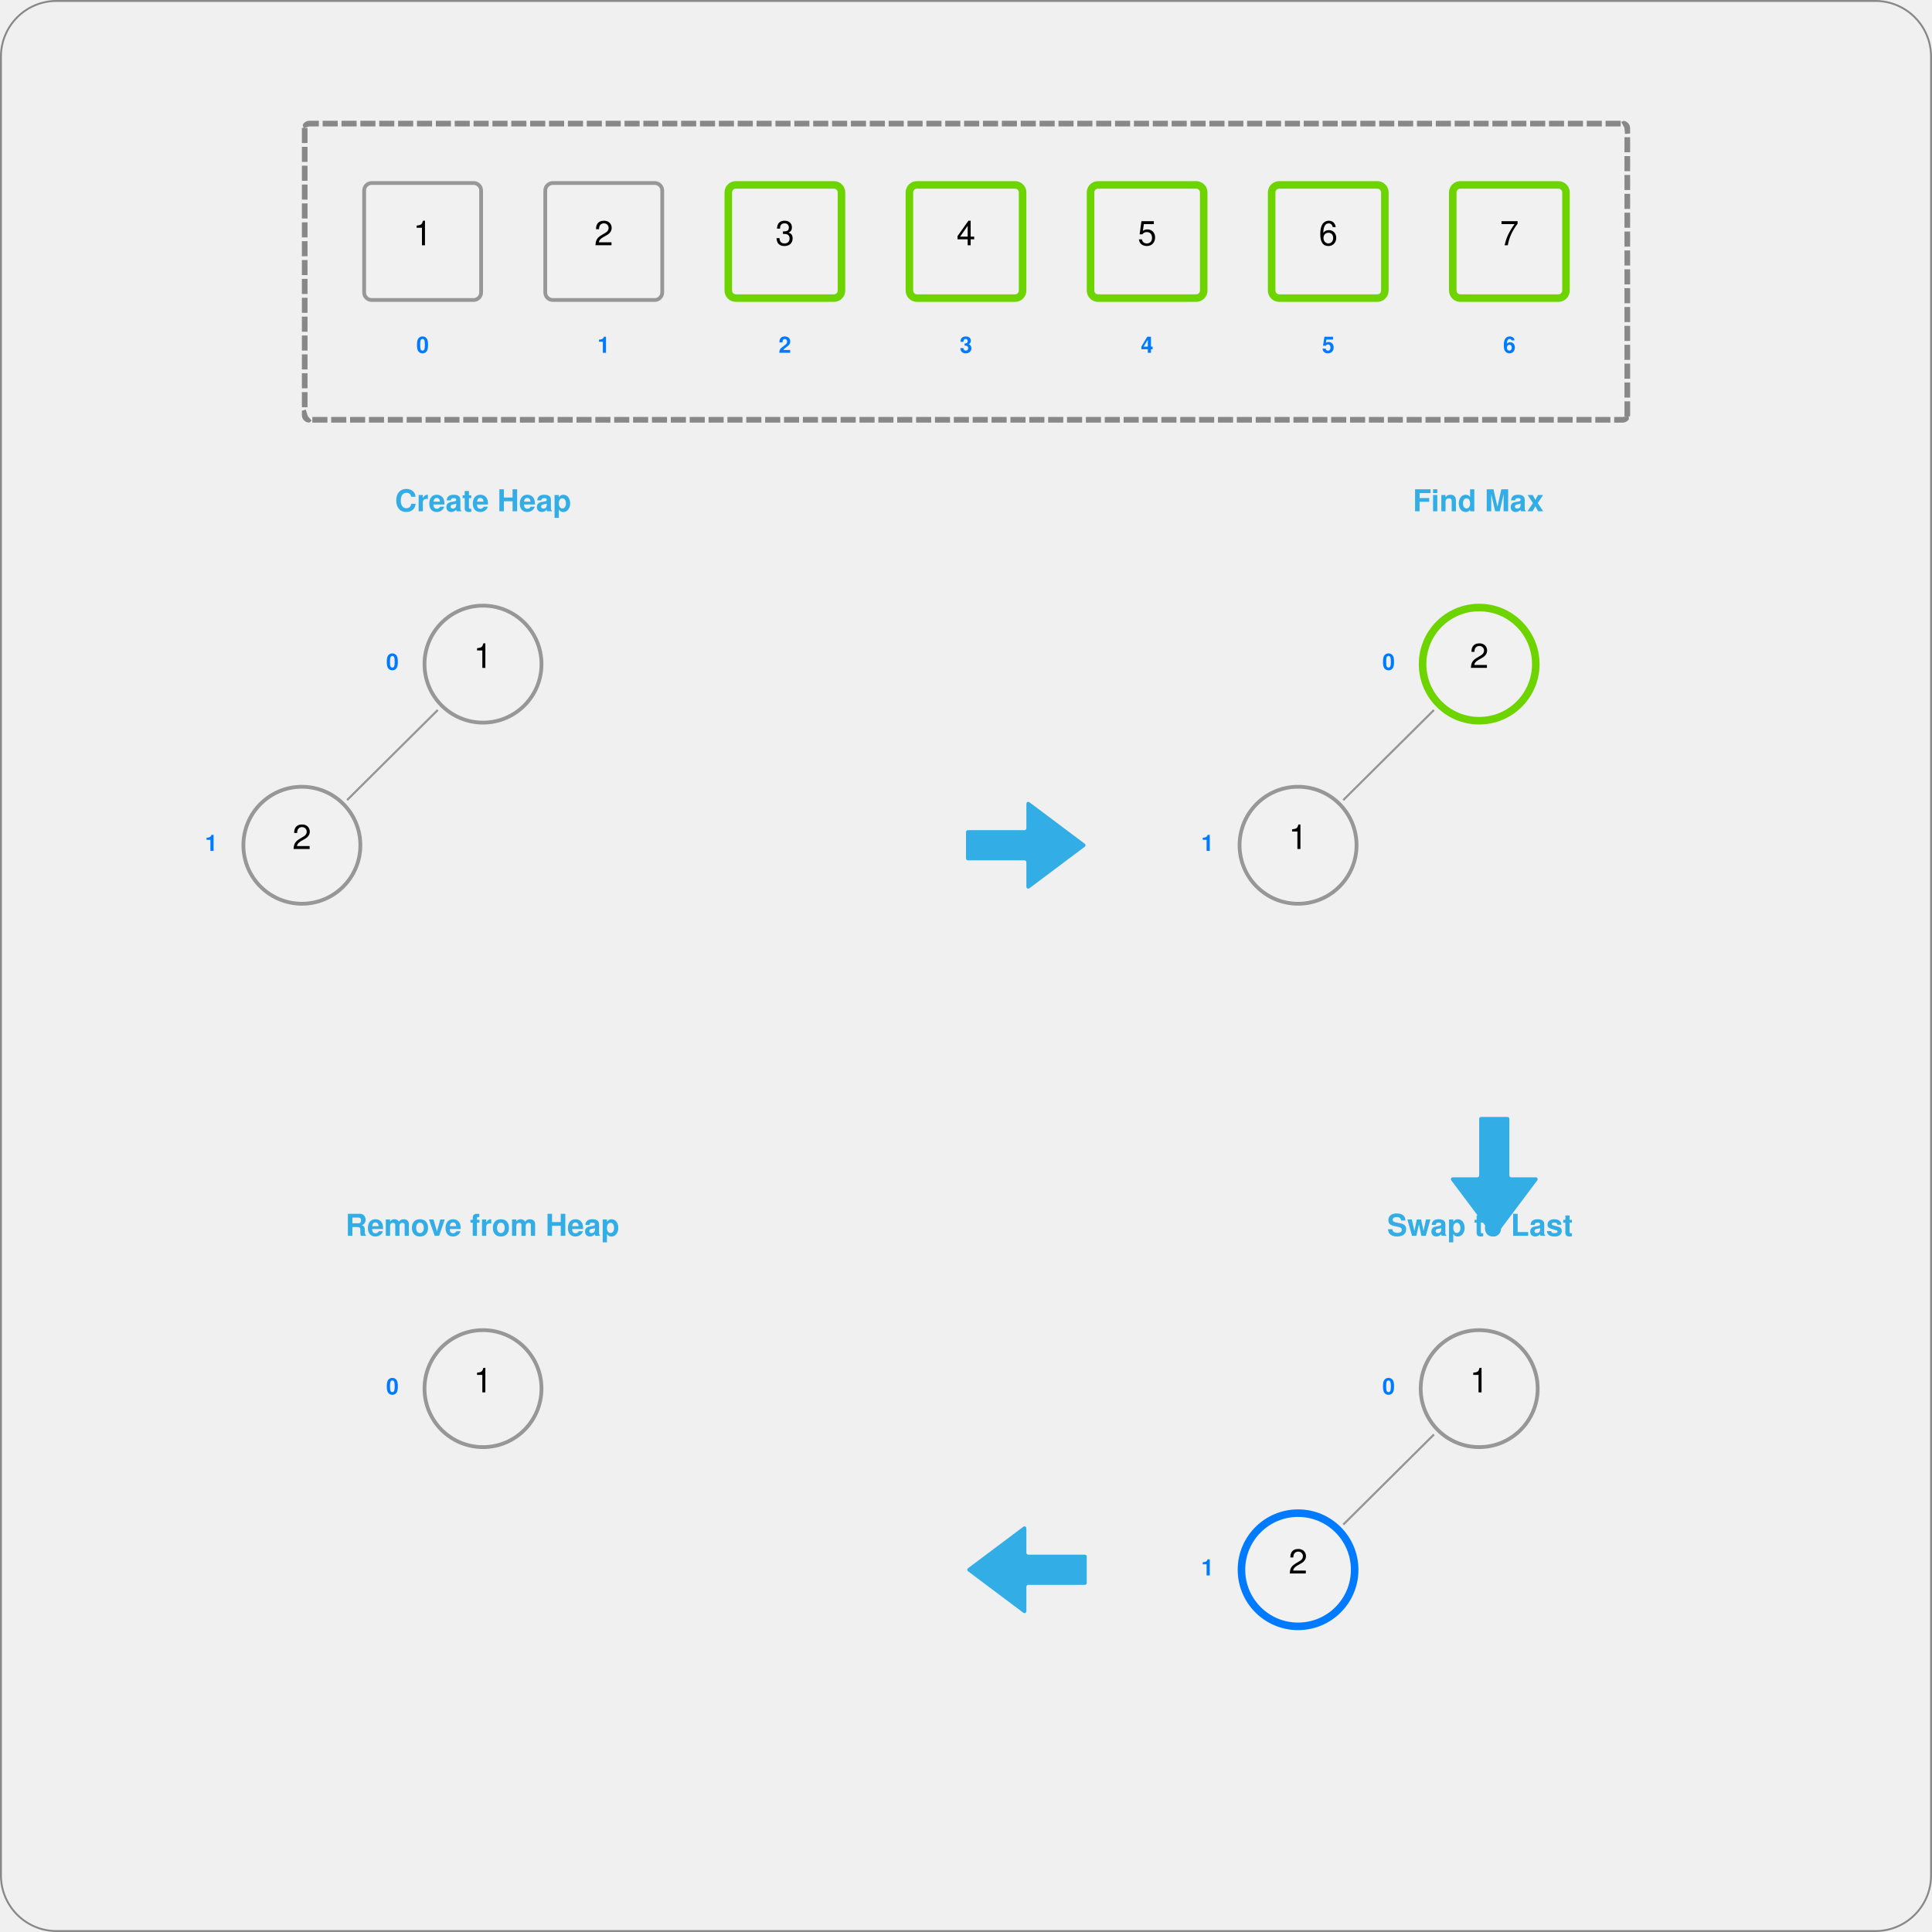
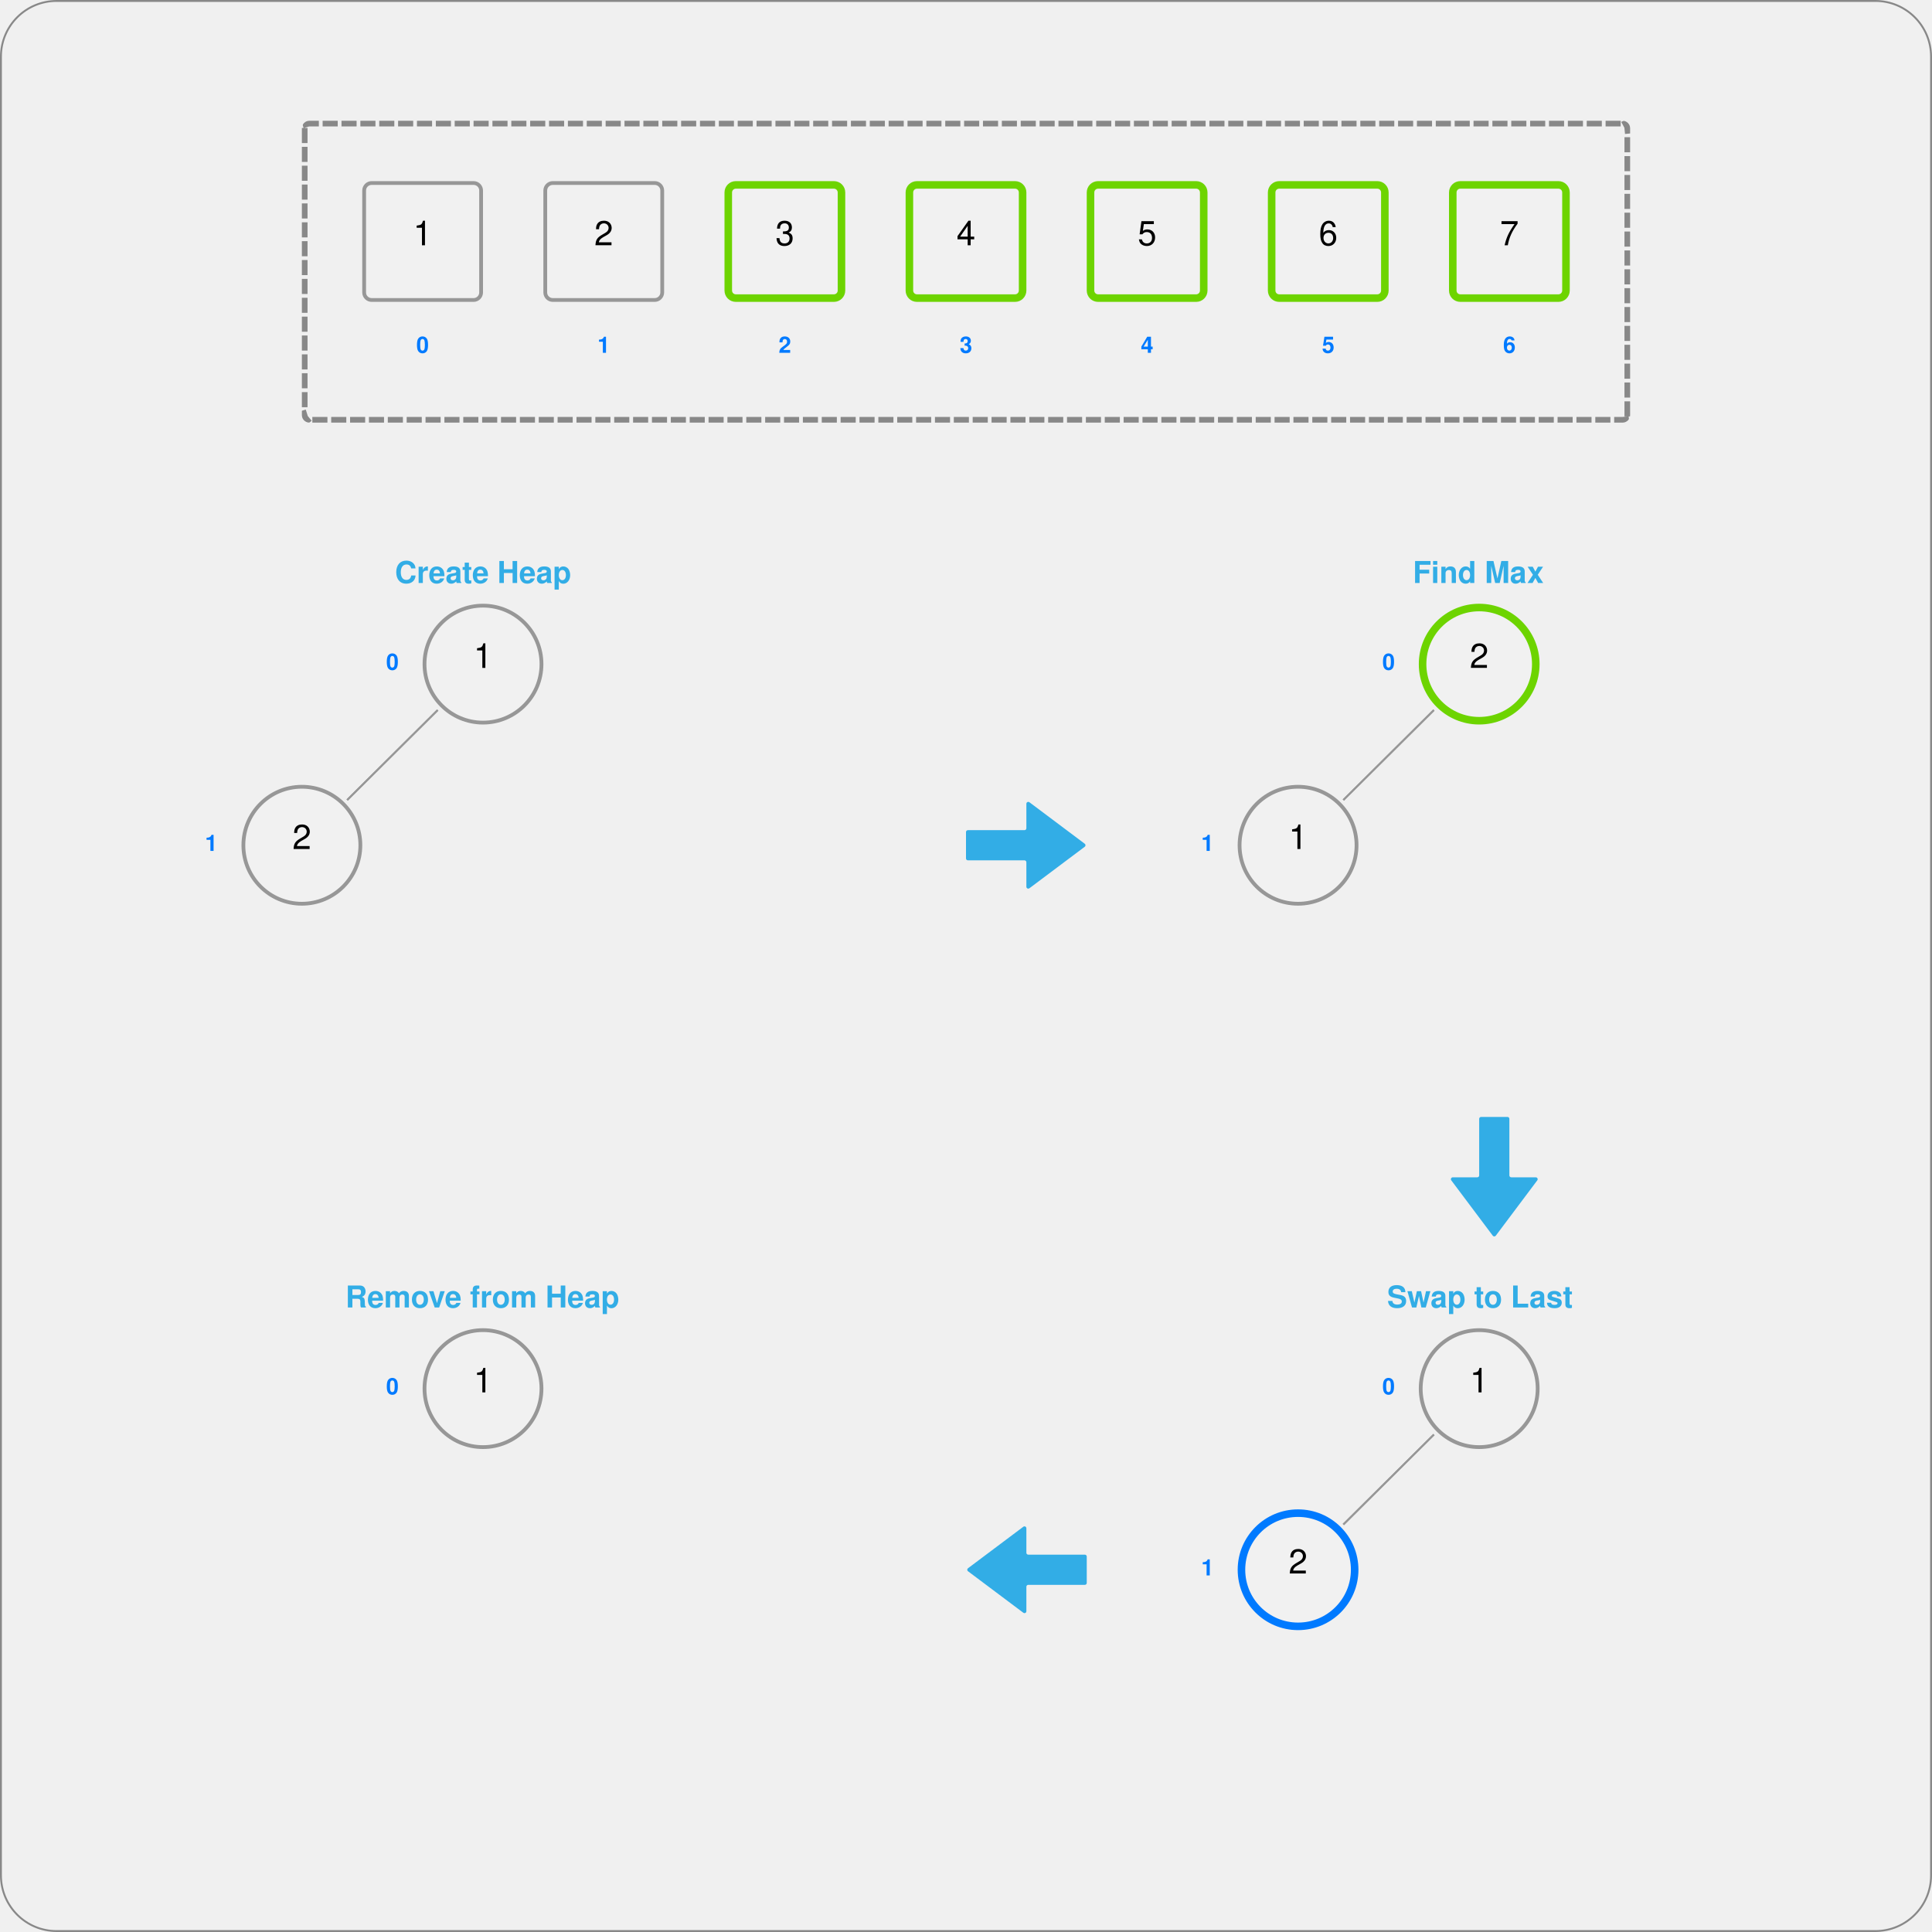
<svg xmlns="http://www.w3.org/2000/svg" xmlns:xlink="http://www.w3.org/1999/xlink" width="1024px" height="1024px" viewBox="0 0 1024 1024" version="1.1">
  <defs>
    <path d="M30,0 L994,0 C1010.569,-3.55271368e-15 1024,13.431 1024,30 L1024,994 C1024,1010.569 1010.569,1024 994,1024 L30,1024 C13.431,1024 0,1010.569 0,994 L0,30 C-3.55271368e-15,13.431 13.431,3.55271368e-15 30,0 Z" id="path-1" />
    <rect id="path-2" x="160" y="64" width="704" height="160" rx="4" />
    <mask id="mask-3" maskContentUnits="userSpaceOnUse" maskUnits="objectBoundingBox" x="0" y="0" width="704" height="160" fill="white">
      <use xlink:href="#path-2" />
    </mask>
    <path d="M0,0 L64,0 L64,64 L0,64 L0,0 Z" id="path-4" />
    <path d="M0,0 L64,0 L64,64 L0,64 L0,0 Z" id="path-5" />
    <path d="M0,0 L64,0 L64,64 L0,64 L0,0 Z" id="path-6" />
    <path d="M0,0 L64,0 L64,64 L0,64 L0,0 Z" id="path-7" />
    <path d="M0,0 L64,0 L64,64 L0,64 L0,0 Z" id="path-8" />
    <path d="M0,0 L64,0 L64,64 L0,64 L0,0 Z" id="path-9" />
    <path d="M0,0 L64,0 L64,64 L0,64 L0,0 Z" id="path-10" />
    <path d="M0,0 L64,0 L64,64 L0,64 L0,0 Z" id="path-11" />
    <path d="M0,0 L64,0 L64,64 L0,64 L0,0 Z" id="path-12" />
    <path d="M0,0 L64,0 L64,64 L0,64 L0,0 Z" id="path-13" />
    <path d="M0,0 L64,0 L64,64 L0,64 L0,0 Z" id="path-14" />
    <path d="M0,0 L64,0 L64,64 L0,64 L0,0 Z" id="path-15" />
    <path d="M0,0 L64,0 L64,64 L0,64 L0,0 Z" id="path-16" />
    <path d="M0,0 L64,0 L64,64 L0,64 L0,0 Z" id="path-17" />
  </defs>
  <g id="HeapSort-06" stroke="none" fill="none" xlink:href="#path-1">
    <path stroke="#888888" stroke-width="1" d="M994,0.5 C1002.146,0.5 1009.521,3.802 1014.86,9.14 C1020.198,14.479 1023.5,21.854 1023.5,30 L1023.5,994 C1023.5,1002.146 1020.198,1009.521 1014.86,1014.86 C1009.521,1020.198 1002.146,1023.5 994,1023.5 L30,1023.5 C21.854,1023.5 14.479,1020.198 9.14,1014.86 C3.802,1009.521 0.5,1002.146 0.5,994 L0.5,30 C0.5,21.854 3.802,14.479 9.14,9.14 C14.479,3.802 21.854,0.5 30,0.5 L994,0.5 Z" stroke-linejoin="square" />
    <use id="Rectangle" stroke="#888888" mask="url(#mask-3)" stroke-width="6" stroke-linecap="square" stroke-dasharray="2,8" xlink:href="#path-2" />
    <g id="cell" transform="translate(288, 96)" xlink:href="#path-4">
      <rect id="Rectangle" stroke="#979797" stroke-width="2" fill="#F1F1F1" fill-rule="evenodd" x="1" y="1" width="62" height="62" rx="4" />
      <text id="number" font-family="Helvetica" font-size="18" font-weight="normal" fill="#000000">
        <tspan x="26.995" y="34">2</tspan>
      </text>
    </g>
    <g id="cell" transform="translate(192, 96)" xlink:href="#path-5">
      <rect id="Rectangle" stroke="#979797" stroke-width="2" fill="#F1F1F1" fill-rule="evenodd" x="1" y="1" width="62" height="62" rx="4" />
      <text id="number" font-family="Helvetica" font-size="18" font-weight="normal" fill="#000000">
        <tspan x="26.995" y="34">1</tspan>
      </text>
    </g>
    <g id="cell" transform="translate(384, 96)" xlink:href="#path-6">
      <rect id="Rectangle" stroke="#6DD400" stroke-width="4" fill="#F1F1F1" fill-rule="evenodd" x="2" y="2" width="60" height="60" rx="4" />
      <text id="number" font-family="Helvetica" font-size="18" font-weight="normal" fill="#000000">
        <tspan x="26.995" y="34">3</tspan>
      </text>
    </g>
    <g id="cell" transform="translate(480, 96)" xlink:href="#path-7">
      <rect id="Rectangle" stroke="#6DD400" stroke-width="4" fill="#F1F1F1" fill-rule="evenodd" x="2" y="2" width="60" height="60" rx="4" />
      <text id="number" font-family="Helvetica" font-size="18" font-weight="normal" fill="#000000">
        <tspan x="26.995" y="34">4</tspan>
      </text>
    </g>
    <g id="cell" transform="translate(576, 96)" xlink:href="#path-8">
      <rect id="Rectangle" stroke="#6DD400" stroke-width="4" fill="#F1F1F1" fill-rule="evenodd" x="2" y="2" width="60" height="60" rx="4" />
      <text id="number" font-family="Helvetica" font-size="18" font-weight="normal" fill="#000000">
        <tspan x="26.995" y="34">5</tspan>
      </text>
    </g>
    <g id="cell" transform="translate(672, 96)" xlink:href="#path-9">
      <rect id="Rectangle" stroke="#6DD400" stroke-width="4" fill="#F1F1F1" fill-rule="evenodd" x="2" y="2" width="60" height="60" rx="4" />
      <text id="number" font-family="Helvetica" font-size="18" font-weight="normal" fill="#000000">
        <tspan x="26.995" y="34">6</tspan>
      </text>
    </g>
    <g id="cell" transform="translate(768, 96)" xlink:href="#path-10">
      <rect id="Rectangle" stroke="#6DD400" stroke-width="4" fill="#F1F1F1" fill-rule="evenodd" x="2" y="2" width="60" height="60" rx="4" />
      <text id="number" font-family="Helvetica" font-size="18" font-weight="normal" fill="#000000">
        <tspan x="26.995" y="34">7</tspan>
      </text>
    </g>
    <text id="0" font-family="Helvetica-Bold, Helvetica" font-size="12" font-weight="bold" fill="#007AFF">
      <tspan x="220.663" y="187">0</tspan>
    </text>
    <text id="0" font-family="Helvetica-Bold, Helvetica" font-size="12" font-weight="bold" fill="#007AFF">
      <tspan x="204.663" y="355">0</tspan>
    </text>
    <text id="1" font-family="Helvetica-Bold, Helvetica" font-size="12" font-weight="bold" fill="#007AFF">
      <tspan x="108.663" y="451">1</tspan>
    </text>
    <text id="1" font-family="Helvetica-Bold, Helvetica" font-size="12" font-weight="bold" fill="#007AFF">
      <tspan x="316.663" y="187">1</tspan>
    </text>
    <text id="2" font-family="Helvetica-Bold, Helvetica" font-size="12" font-weight="bold" fill="#007AFF">
      <tspan x="412.663" y="187">2</tspan>
    </text>
    <text id="3" font-family="Helvetica-Bold, Helvetica" font-size="12" font-weight="bold" fill="#007AFF">
      <tspan x="508.663" y="187">3</tspan>
    </text>
    <text id="4" font-family="Helvetica-Bold, Helvetica" font-size="12" font-weight="bold" fill="#007AFF">
      <tspan x="604.663" y="187">4</tspan>
    </text>
    <text id="6" font-family="Helvetica-Bold, Helvetica" font-size="12" font-weight="bold" fill="#007AFF">
      <tspan x="796.663" y="187">6</tspan>
    </text>
    <text id="5" font-family="Helvetica-Bold, Helvetica" font-size="12" font-weight="bold" fill="#007AFF">
      <tspan x="700.663" y="187">5</tspan>
    </text>
    <g id="node" transform="translate(224, 320)" xlink:href="#path-11">
      <rect id="Rectangle" stroke="#979797" stroke-width="2" fill="#F1F1F1" fill-rule="evenodd" x="1" y="1" width="62" height="62" rx="31" />
      <text id="number" font-family="Helvetica" font-size="18" font-weight="normal" fill="#000000">
        <tspan x="26.995" y="34">1</tspan>
      </text>
    </g>
    <g id="node" transform="translate(128, 416)" xlink:href="#path-12">
      <rect id="Rectangle" stroke="#979797" stroke-width="2" fill="#F1F1F1" fill-rule="evenodd" x="1" y="1" width="62" height="62" rx="31" />
      <text id="number" font-family="Helvetica" font-size="18" font-weight="normal" fill="#000000">
        <tspan x="26.995" y="34">2</tspan>
      </text>
    </g>
    <line x1="232" y1="376.342" x2="184" y2="424.019" id="Path" stroke="#979797" stroke-width="1" />
    <line x1="232" y1="376.342" x2="184" y2="424.019" id="Path" stroke="#979797" stroke-width="1" />
    <text id="0" font-family="Helvetica-Bold, Helvetica" font-size="12" font-weight="bold" fill="#007AFF">
      <tspan x="732.663" y="739">0</tspan>
    </text>
    <text id="1" font-family="Helvetica-Bold, Helvetica" font-size="12" font-weight="bold" fill="#007AFF">
      <tspan x="636.663" y="835">1</tspan>
    </text>
    <g id="node" transform="translate(752, 704)" xlink:href="#path-13">
      <rect id="Rectangle" stroke="#979797" stroke-width="2" fill="#F1F1F1" fill-rule="evenodd" x="1" y="1" width="62" height="62" rx="31" />
      <text id="number" font-family="Helvetica" font-size="18" font-weight="normal" fill="#000000">
        <tspan x="26.995" y="34">1</tspan>
      </text>
    </g>
    <g id="node" transform="translate(656, 800)" xlink:href="#path-14">
      <rect id="Rectangle" stroke="#007AFF" stroke-width="4" fill="#F1F1F1" fill-rule="evenodd" x="2" y="2" width="60" height="60" rx="30" />
      <text id="number" font-family="Helvetica" font-size="18" font-weight="normal" fill="#000000">
        <tspan x="26.995" y="34">2</tspan>
      </text>
    </g>
    <line x1="760" y1="760.342" x2="712" y2="808.019" id="Path" stroke="#979797" stroke-width="1" />
    <line x1="760" y1="760.342" x2="712" y2="808.019" id="Path" stroke="#979797" stroke-width="1" />
    <text id="0" font-family="Helvetica-Bold, Helvetica" font-size="12" font-weight="bold" fill="#007AFF">
      <tspan x="204.663" y="739">0</tspan>
    </text>
    <g id="node" transform="translate(224, 704)" xlink:href="#path-15">
      <rect id="Rectangle" stroke="#979797" stroke-width="2" fill="#F1F1F1" fill-rule="evenodd" x="1" y="1" width="62" height="62" rx="31" />
      <text id="number" font-family="Helvetica" font-size="18" font-weight="normal" fill="#000000">
        <tspan x="26.995" y="34">1</tspan>
      </text>
    </g>
    <text id="0" font-family="Helvetica-Bold, Helvetica" font-size="12" font-weight="bold" fill="#007AFF">
      <tspan x="732.663" y="355">0</tspan>
    </text>
    <text id="1" font-family="Helvetica-Bold, Helvetica" font-size="12" font-weight="bold" fill="#007AFF">
      <tspan x="636.663" y="451">1</tspan>
    </text>
    <g id="node" transform="translate(752, 320)" xlink:href="#path-16">
      <rect id="Rectangle" stroke="#6DD400" stroke-width="4" fill="#F1F1F1" fill-rule="evenodd" x="2" y="2" width="60" height="60" rx="30" />
      <text id="number" font-family="Helvetica" font-size="18" font-weight="normal" fill="#000000">
        <tspan x="26.995" y="34">2</tspan>
      </text>
    </g>
    <g id="node" transform="translate(656, 416)" xlink:href="#path-17">
      <rect id="Rectangle" stroke="#979797" stroke-width="2" fill="#F1F1F1" fill-rule="evenodd" x="1" y="1" width="62" height="62" rx="31" />
      <text id="number" font-family="Helvetica" font-size="18" font-weight="normal" fill="#000000">
        <tspan x="26.995" y="34">1</tspan>
      </text>
    </g>
    <line x1="760" y1="376.342" x2="712" y2="424.019" id="Path" stroke="#979797" stroke-width="1" />
    <line x1="760" y1="376.342" x2="712" y2="424.019" id="Path" stroke="#979797" stroke-width="1" />
    <text id="Swap-to-Last" font-family="Helvetica-Bold, Helvetica" font-size="16" font-weight="bold" fill="#32ADE6">
-       <tspan x="735.16" y="655">Swap to Last</tspan>
+       <tspan x="735.16" y="693">Swap to Last</tspan>
    </text>
    <text id="Create-Heap" font-family="Helvetica-Bold, Helvetica" font-size="16" font-weight="bold" fill="#32ADE6">
-       <tspan x="209.312" y="271">Create Heap</tspan>
+       <tspan x="209.312" y="309">Create Heap</tspan>
    </text>
    <text id="Remove-from-Heap" font-family="Helvetica-Bold, Helvetica" font-size="16" font-weight="bold" fill="#32ADE6">
-       <tspan x="183.09" y="655">Remove from Heap</tspan>
+       <tspan x="183.09" y="693">Remove from Heap</tspan>
    </text>
    <text id="Find-Max" font-family="Helvetica-Bold, Helvetica" font-size="16" font-weight="bold" fill="#32ADE6">
-       <tspan x="748.832" y="271">Find Max</tspan>
+       <tspan x="748.832" y="309">Find Max</tspan>
    </text>
    <path d="M513,440 L543,440 C543.552,440 544,439.552 544,439 L544,426 C544,425.448 544.448,425 545,425 C545.216,425 545.427,425.07 545.6,425.2 L574.933,447.2 C575.375,447.531 575.465,448.158 575.133,448.6 C575.076,448.676 575.009,448.743 574.933,448.8 L545.6,470.8 C545.158,471.131 544.531,471.042 544.2,470.6 C544.07,470.427 544,470.216 544,470 L544,457 C544,456.448 543.552,456 543,456 L513,456 C512.448,456 512,455.552 512,455 L512,441 C512,440.448 512.448,440 513,440 Z" id="Path" fill="#32ADE6" fill-rule="evenodd" />
    <path d="M761,616 L791,616 C791.552,616 792,615.552 792,615 L792,602 C792,601.448 792.448,601 793,601 C793.216,601 793.427,601.07 793.6,601.2 L822.933,623.2 C823.375,623.531 823.465,624.158 823.133,624.6 C823.076,624.676 823.009,624.743 822.933,624.8 L793.6,646.8 C793.158,647.131 792.531,647.042 792.2,646.6 C792.07,646.427 792,646.216 792,646 L792,633 C792,632.448 791.552,632 791,632 L761,632 C760.448,632 760,631.552 760,631 L760,617 C760,616.448 760.448,616 761,616 Z" id="Path" fill="#32ADE6" fill-rule="evenodd" transform="translate(792, 624) rotate(90) translate(-792, -624)" />
    <path d="M513,824 L543,824 C543.552,824 544,823.552 544,823 L544,810 C544,809.448 544.448,809 545,809 C545.216,809 545.427,809.07 545.6,809.2 L574.933,831.2 C575.375,831.531 575.465,832.158 575.133,832.6 C575.076,832.676 575.009,832.743 574.933,832.8 L545.6,854.8 C545.158,855.131 544.531,855.042 544.2,854.6 C544.07,854.427 544,854.216 544,854 L544,841 C544,840.448 543.552,840 543,840 L513,840 C512.448,840 512,839.552 512,839 L512,825 C512,824.448 512.448,824 513,824 Z" id="Path" fill="#32ADE6" fill-rule="evenodd" transform="translate(544, 832) scale(-1, 1) translate(-544, -832)" />
  </g>
</svg>
